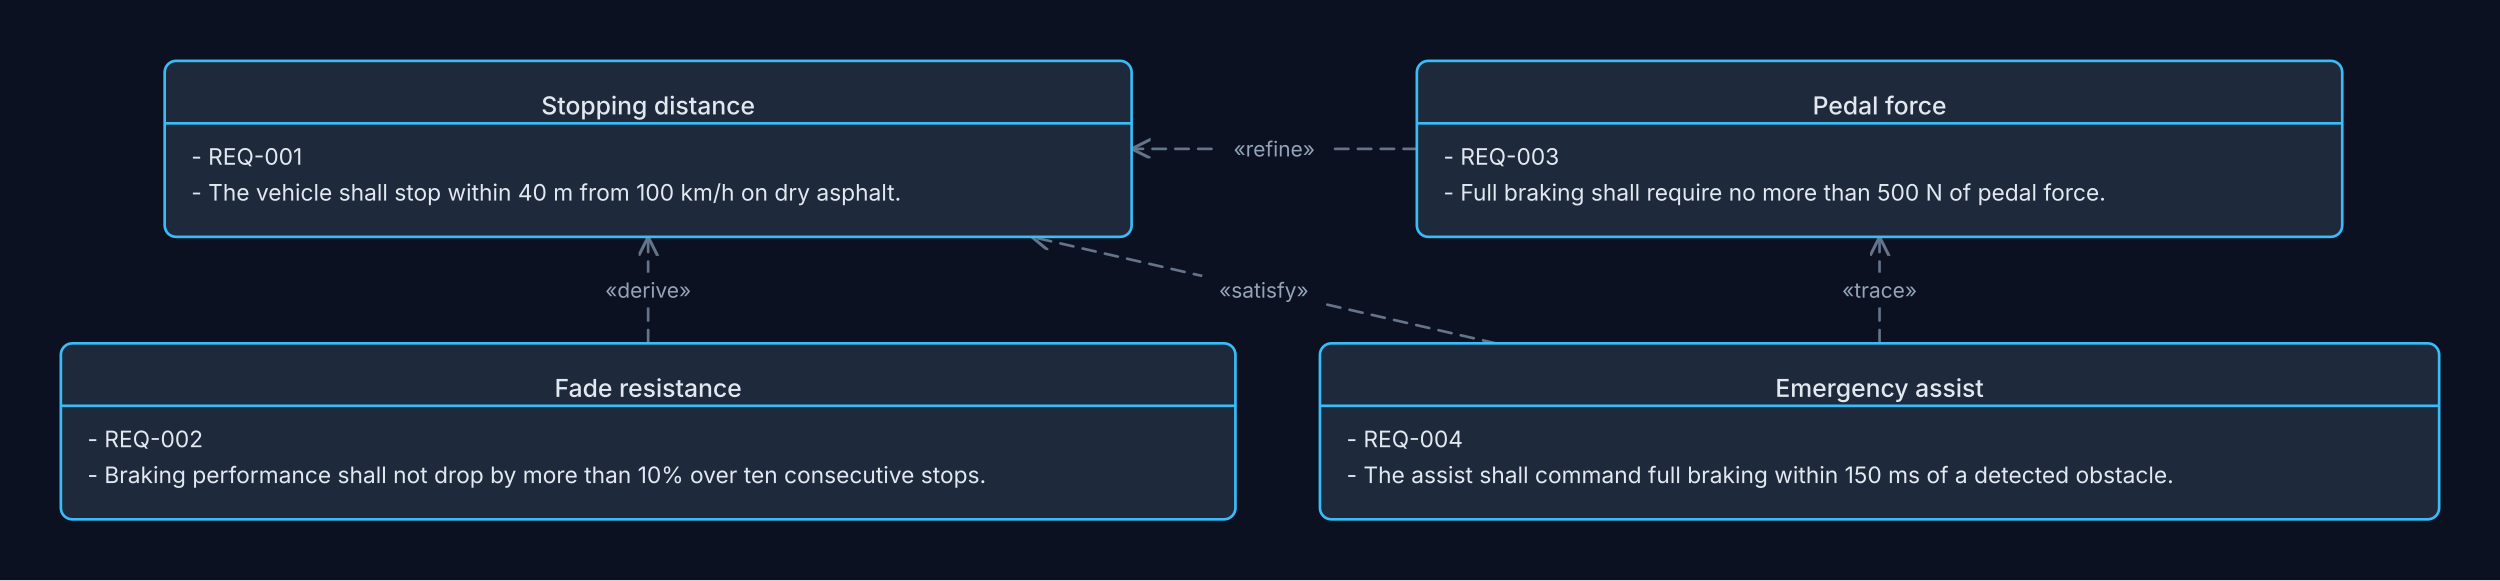
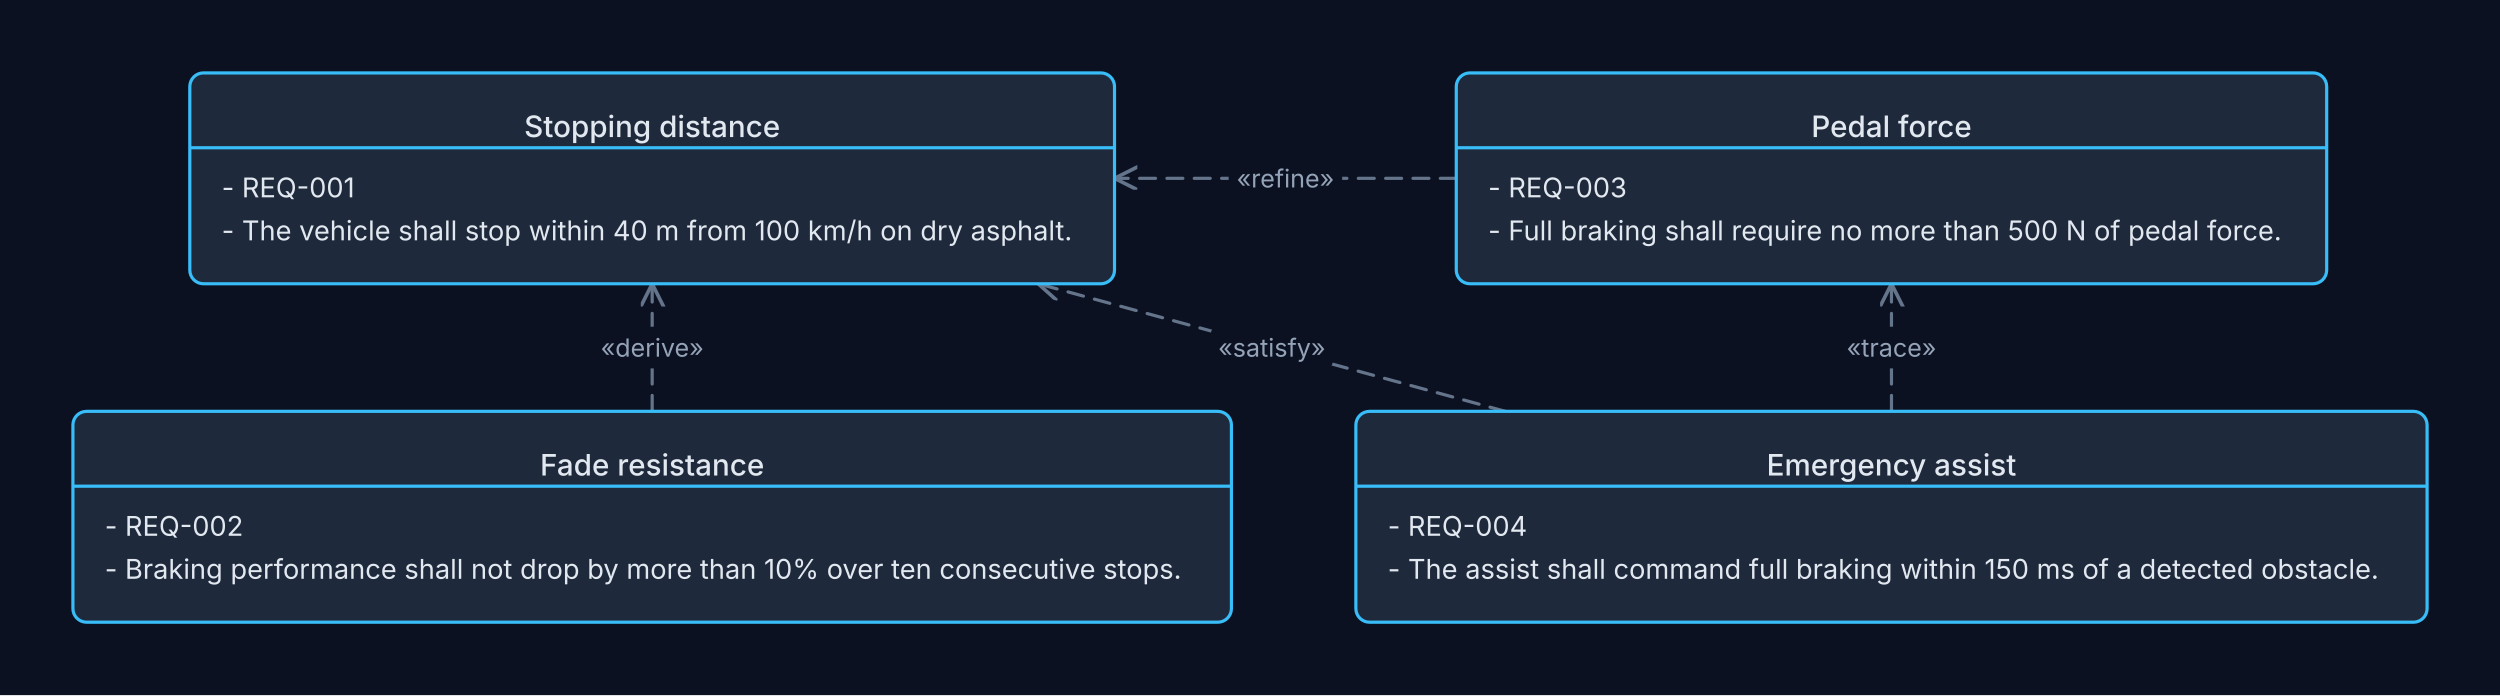
- <svg xmlns="http://www.w3.org/2000/svg" width="1314.68" height="305.1" viewBox="0 0 1314.68 305.1">
+ <svg xmlns="http://www.w3.org/2000/svg" width="1097.29" height="305.1" viewBox="0 0 1097.29 305.1">
  <defs>
    <marker id="h-open-_64748b" markerUnits="userSpaceOnUse" markerWidth="11" markerHeight="11" refX="10" refY="5" orient="auto-start-reverse">
      <path d="M0,0 L10,5 L0,10" fill="none" stroke="#64748b" stroke-width="1.6" stroke-linecap="round" stroke-linejoin="round" />
    </marker>
  </defs>
-   <rect x="0" y="0" width="1314.68" height="305.1" fill="#0b1120" />
-   <g transform="translate(86.6,32)">
-     <polyline points="254.24,148.55 254.24,92.55" fill="none" stroke="#64748b" stroke-width="1.4" stroke-linejoin="round" stroke-linecap="round" marker-end="url(#h-open-_64748b)" stroke-dasharray="7 5" />
-     <polyline points="658.48,46.28 508.48,46.28" fill="none" stroke="#64748b" stroke-width="1.4" stroke-linejoin="round" stroke-linecap="round" marker-end="url(#h-open-_64748b)" stroke-dasharray="7 5" />
-     <polyline points="700.08,148.55 455.96,92.55" fill="none" stroke="#64748b" stroke-width="1.4" stroke-linejoin="round" stroke-linecap="round" marker-end="url(#h-open-_64748b)" stroke-dasharray="7 5" />
-     <polyline points="901.8,148.55 901.8,92.55" fill="none" stroke="#64748b" stroke-width="1.4" stroke-linejoin="round" stroke-linecap="round" marker-end="url(#h-open-_64748b)" stroke-dasharray="7 5" />
-     <rect x="224.6" y="111.4" width="59.28" height="18.3" rx="3" fill="#0b1120" />
-     <text x="254.24" y="120.55" text-anchor="middle" dominant-baseline="central" font-family="Inter, ui-sans-serif, system-ui, sans-serif" font-size="11" font-weight="400" fill="#94a3b8">
-       <tspan x="254.24" dy="0">«derive»</tspan>
+   <rect x="0" y="0" width="1097.29" height="305.1" fill="#0b1120" />
+   <g transform="translate(83.31,32)">
+     <polyline points="202.94,148.55 202.94,92.55" fill="none" stroke="#64748b" stroke-width="1.4" stroke-linejoin="round" stroke-linecap="round" marker-end="url(#h-open-_64748b)" stroke-dasharray="7 5" />
+     <polyline points="555.87,46.28 405.87,46.28" fill="none" stroke="#64748b" stroke-width="1.4" stroke-linejoin="round" stroke-linecap="round" marker-end="url(#h-open-_64748b)" stroke-dasharray="7 5" />
+     <polyline points="577.44,148.55 372.38,92.55" fill="none" stroke="#64748b" stroke-width="1.4" stroke-linejoin="round" stroke-linecap="round" marker-end="url(#h-open-_64748b)" stroke-dasharray="7 5" />
+     <polyline points="746.89,148.55 746.89,92.55" fill="none" stroke="#64748b" stroke-width="1.4" stroke-linejoin="round" stroke-linecap="round" marker-end="url(#h-open-_64748b)" stroke-dasharray="7 5" />
+     <rect x="176.8" y="111.4" width="52.27" height="18.3" rx="3" fill="#0b1120" />
+     <text x="202.94" y="120.55" text-anchor="middle" dominant-baseline="central" font-family="Inter, ui-sans-serif, system-ui, sans-serif" font-size="11" font-weight="400" fill="#94a3b8">
+       <tspan x="202.94" dy="0">«derive»</tspan>
    </text>
-     <rect x="553.84" y="37.13" width="59.28" height="18.3" rx="3" fill="#0b1120" />
-     <text x="583.48" y="46.28" text-anchor="middle" dominant-baseline="central" font-family="Inter, ui-sans-serif, system-ui, sans-serif" font-size="11" font-weight="400" fill="#94a3b8">
-       <tspan x="583.48" dy="0">«refine»</tspan>
+     <rect x="455.96" y="37.13" width="49.83" height="18.3" rx="3" fill="#0b1120" />
+     <text x="480.87" y="46.28" text-anchor="middle" dominant-baseline="central" font-family="Inter, ui-sans-serif, system-ui, sans-serif" font-size="11" font-weight="400" fill="#94a3b8">
+       <tspan x="480.87" dy="0">«refine»</tspan>
    </text>
-     <rect x="545.3" y="111.4" width="65.44" height="18.3" rx="3" fill="#0b1120" />
-     <text x="578.02" y="120.55" text-anchor="middle" dominant-baseline="central" font-family="Inter, ui-sans-serif, system-ui, sans-serif" font-size="11" font-weight="400" fill="#94a3b8">
-       <tspan x="578.02" dy="0">«satisfy»</tspan>
+     <rect x="448.17" y="111.4" width="53.49" height="18.3" rx="3" fill="#0b1120" />
+     <text x="474.91" y="120.55" text-anchor="middle" dominant-baseline="central" font-family="Inter, ui-sans-serif, system-ui, sans-serif" font-size="11" font-weight="400" fill="#94a3b8">
+       <tspan x="474.91" dy="0">«satisfy»</tspan>
    </text>
-     <rect x="875.24" y="111.4" width="53.12" height="18.3" rx="3" fill="#0b1120" />
-     <text x="901.8" y="120.55" text-anchor="middle" dominant-baseline="central" font-family="Inter, ui-sans-serif, system-ui, sans-serif" font-size="11" font-weight="400" fill="#94a3b8">
-       <tspan x="901.8" dy="0">«trace»</tspan>
+     <rect x="723.51" y="111.4" width="46.77" height="18.3" rx="3" fill="#0b1120" />
+     <text x="746.89" y="120.55" text-anchor="middle" dominant-baseline="central" font-family="Inter, ui-sans-serif, system-ui, sans-serif" font-size="11" font-weight="400" fill="#94a3b8">
+       <tspan x="746.89" dy="0">«trace»</tspan>
    </text>
-     <rect x="0" y="0" width="508.48" height="92.55" rx="6" fill="#1e293b" stroke="#38bdf8" stroke-width="1.4" />
-     <rect x="-54.6" y="148.55" width="617.68" height="92.55" rx="6" fill="#1e293b" stroke="#38bdf8" stroke-width="1.4" />
-     <rect x="658.48" y="0" width="486.64" height="92.55" rx="6" fill="#1e293b" stroke="#38bdf8" stroke-width="1.4" />
-     <rect x="607.52" y="148.55" width="588.56" height="92.55" rx="6" fill="#1e293b" stroke="#38bdf8" stroke-width="1.4" />
-     <rect x="0" y="32.15" width="508.48" height="1.4" rx="0" fill="#38bdf8" stroke="none" stroke-width="0" />
-     <rect x="-54.6" y="180.7" width="617.68" height="1.4" rx="0" fill="#38bdf8" stroke="none" stroke-width="0" />
-     <rect x="658.48" y="32.15" width="486.64" height="1.4" rx="0" fill="#38bdf8" stroke="none" stroke-width="0" />
-     <rect x="607.52" y="180.7" width="588.56" height="1.4" rx="0" fill="#38bdf8" stroke="none" stroke-width="0" />
-     <text x="254.24" y="23.42" text-anchor="middle" dominant-baseline="central" font-family="Inter, ui-sans-serif, system-ui, sans-serif" font-size="13" font-weight="500" fill="#e2e8f0">Stopping distance</text>
+     <rect x="0" y="0" width="405.87" height="92.55" rx="6" fill="#1e293b" stroke="#38bdf8" stroke-width="1.4" />
+     <rect x="-51.31" y="148.55" width="508.49" height="92.55" rx="6" fill="#1e293b" stroke="#38bdf8" stroke-width="1.4" />
+     <rect x="555.87" y="0" width="382.04" height="92.55" rx="6" fill="#1e293b" stroke="#38bdf8" stroke-width="1.4" />
+     <rect x="511.8" y="148.55" width="470.18" height="92.55" rx="6" fill="#1e293b" stroke="#38bdf8" stroke-width="1.4" />
+     <rect x="0" y="32.15" width="405.87" height="1.4" rx="0" fill="#38bdf8" stroke="none" stroke-width="0" />
+     <rect x="-51.31" y="180.7" width="508.49" height="1.4" rx="0" fill="#38bdf8" stroke="none" stroke-width="0" />
+     <rect x="555.87" y="32.15" width="382.04" height="1.4" rx="0" fill="#38bdf8" stroke="none" stroke-width="0" />
+     <rect x="511.8" y="180.7" width="470.18" height="1.4" rx="0" fill="#38bdf8" stroke="none" stroke-width="0" />
+     <text x="202.94" y="23.42" text-anchor="middle" dominant-baseline="central" font-family="Inter, ui-sans-serif, system-ui, sans-serif" font-size="13" font-weight="500" fill="#e2e8f0">Stopping distance</text>
    <text x="14" y="50.27" text-anchor="start" dominant-baseline="central" font-family="Inter, ui-sans-serif, system-ui, sans-serif" font-size="11.96" font-weight="400" fill="#e2e8f0">- REQ-001</text>
    <text x="14" y="69.13" text-anchor="start" dominant-baseline="central" font-family="Inter, ui-sans-serif, system-ui, sans-serif" font-size="11.96" font-weight="400" fill="#e2e8f0">- The vehicle shall stop within 40 m from 100 km/h on dry asphalt.</text>
-     <text x="254.24" y="171.98" text-anchor="middle" dominant-baseline="central" font-family="Inter, ui-sans-serif, system-ui, sans-serif" font-size="13" font-weight="500" fill="#e2e8f0">Fade resistance</text>
-     <text x="-40.6" y="198.83" text-anchor="start" dominant-baseline="central" font-family="Inter, ui-sans-serif, system-ui, sans-serif" font-size="11.96" font-weight="400" fill="#e2e8f0">- REQ-002</text>
-     <text x="-40.6" y="217.68" text-anchor="start" dominant-baseline="central" font-family="Inter, ui-sans-serif, system-ui, sans-serif" font-size="11.96" font-weight="400" fill="#e2e8f0">- Braking performance shall not drop by more than 10% over ten consecutive stops.</text>
-     <text x="901.8" y="23.42" text-anchor="middle" dominant-baseline="central" font-family="Inter, ui-sans-serif, system-ui, sans-serif" font-size="13" font-weight="500" fill="#e2e8f0">Pedal force</text>
-     <text x="672.48" y="50.27" text-anchor="start" dominant-baseline="central" font-family="Inter, ui-sans-serif, system-ui, sans-serif" font-size="11.96" font-weight="400" fill="#e2e8f0">- REQ-003</text>
-     <text x="672.48" y="69.13" text-anchor="start" dominant-baseline="central" font-family="Inter, ui-sans-serif, system-ui, sans-serif" font-size="11.96" font-weight="400" fill="#e2e8f0">- Full braking shall require no more than 500 N of pedal force.</text>
-     <text x="901.8" y="171.98" text-anchor="middle" dominant-baseline="central" font-family="Inter, ui-sans-serif, system-ui, sans-serif" font-size="13" font-weight="500" fill="#e2e8f0">Emergency assist</text>
-     <text x="621.52" y="198.83" text-anchor="start" dominant-baseline="central" font-family="Inter, ui-sans-serif, system-ui, sans-serif" font-size="11.96" font-weight="400" fill="#e2e8f0">- REQ-004</text>
-     <text x="621.52" y="217.68" text-anchor="start" dominant-baseline="central" font-family="Inter, ui-sans-serif, system-ui, sans-serif" font-size="11.96" font-weight="400" fill="#e2e8f0">- The assist shall command full braking within 150 ms of a detected obstacle.</text>
+     <text x="202.94" y="171.98" text-anchor="middle" dominant-baseline="central" font-family="Inter, ui-sans-serif, system-ui, sans-serif" font-size="13" font-weight="500" fill="#e2e8f0">Fade resistance</text>
+     <text x="-37.31" y="198.83" text-anchor="start" dominant-baseline="central" font-family="Inter, ui-sans-serif, system-ui, sans-serif" font-size="11.96" font-weight="400" fill="#e2e8f0">- REQ-002</text>
+     <text x="-37.31" y="217.68" text-anchor="start" dominant-baseline="central" font-family="Inter, ui-sans-serif, system-ui, sans-serif" font-size="11.96" font-weight="400" fill="#e2e8f0">- Braking performance shall not drop by more than 10% over ten consecutive stops.</text>
+     <text x="746.89" y="23.42" text-anchor="middle" dominant-baseline="central" font-family="Inter, ui-sans-serif, system-ui, sans-serif" font-size="13" font-weight="500" fill="#e2e8f0">Pedal force</text>
+     <text x="569.87" y="50.27" text-anchor="start" dominant-baseline="central" font-family="Inter, ui-sans-serif, system-ui, sans-serif" font-size="11.96" font-weight="400" fill="#e2e8f0">- REQ-003</text>
+     <text x="569.87" y="69.13" text-anchor="start" dominant-baseline="central" font-family="Inter, ui-sans-serif, system-ui, sans-serif" font-size="11.96" font-weight="400" fill="#e2e8f0">- Full braking shall require no more than 500 N of pedal force.</text>
+     <text x="746.89" y="171.98" text-anchor="middle" dominant-baseline="central" font-family="Inter, ui-sans-serif, system-ui, sans-serif" font-size="13" font-weight="500" fill="#e2e8f0">Emergency assist</text>
+     <text x="525.8" y="198.83" text-anchor="start" dominant-baseline="central" font-family="Inter, ui-sans-serif, system-ui, sans-serif" font-size="11.96" font-weight="400" fill="#e2e8f0">- REQ-004</text>
+     <text x="525.8" y="217.68" text-anchor="start" dominant-baseline="central" font-family="Inter, ui-sans-serif, system-ui, sans-serif" font-size="11.96" font-weight="400" fill="#e2e8f0">- The assist shall command full braking within 150 ms of a detected obstacle.</text>
  </g>
</svg>
